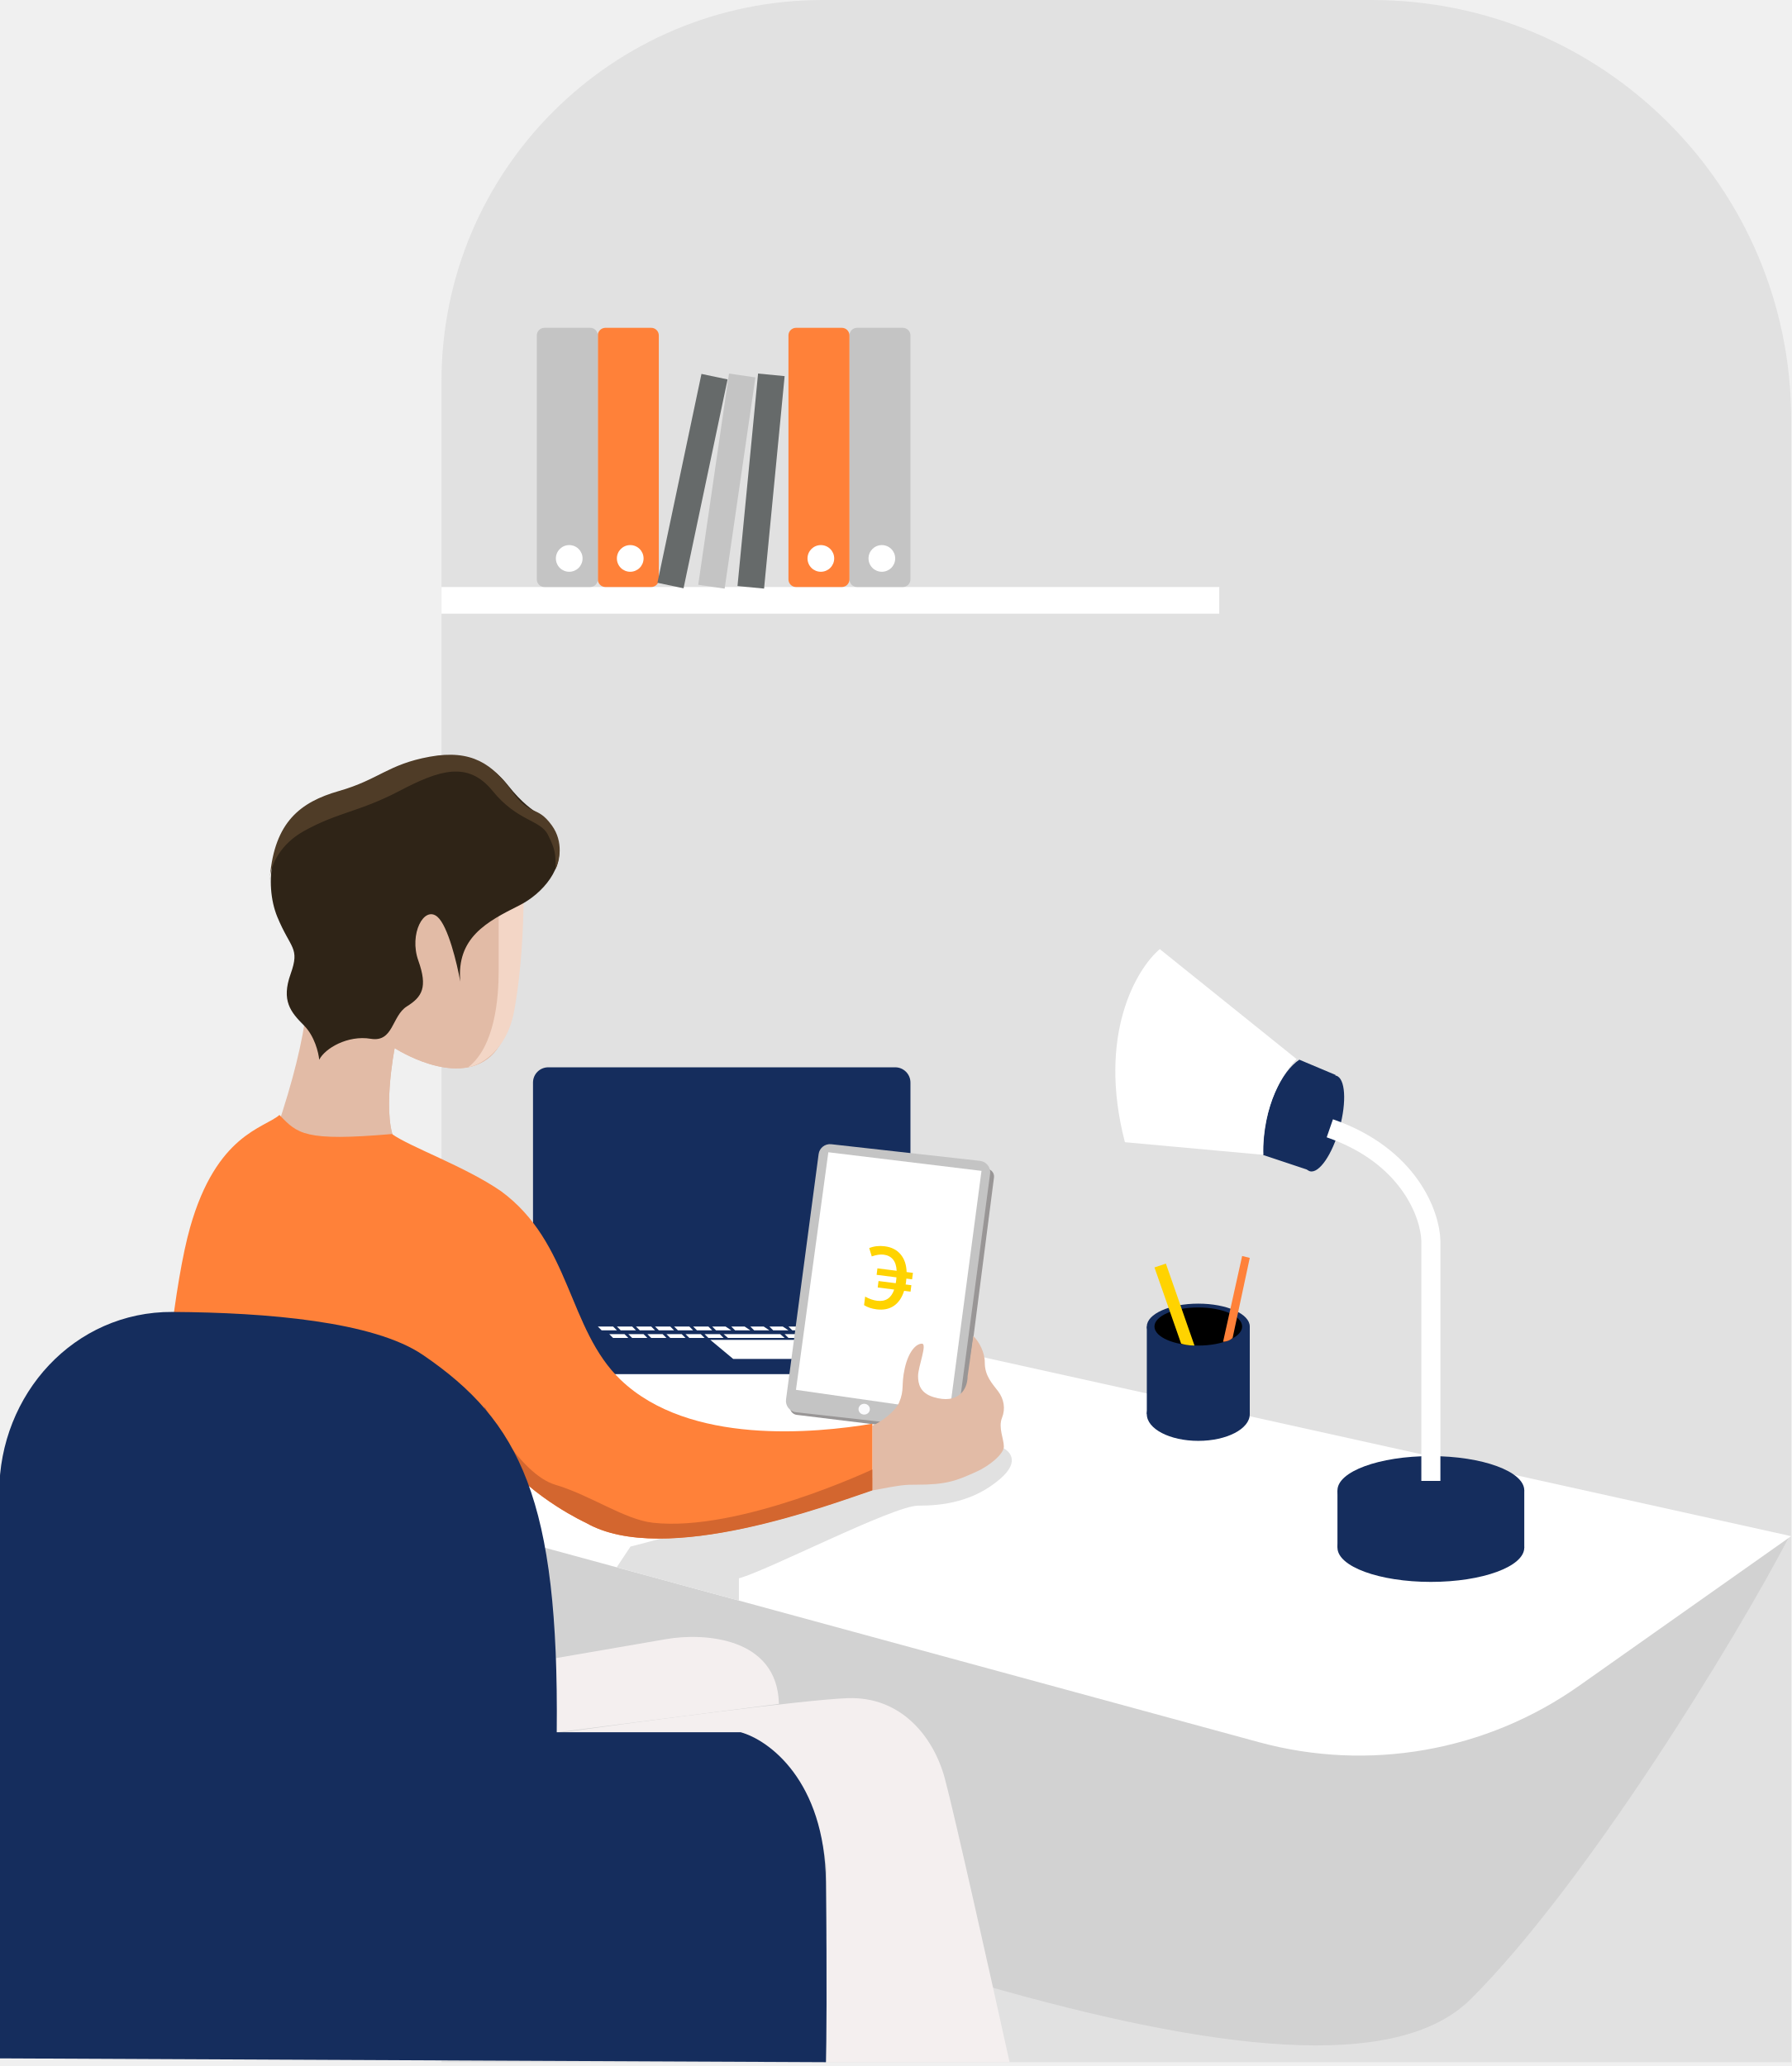
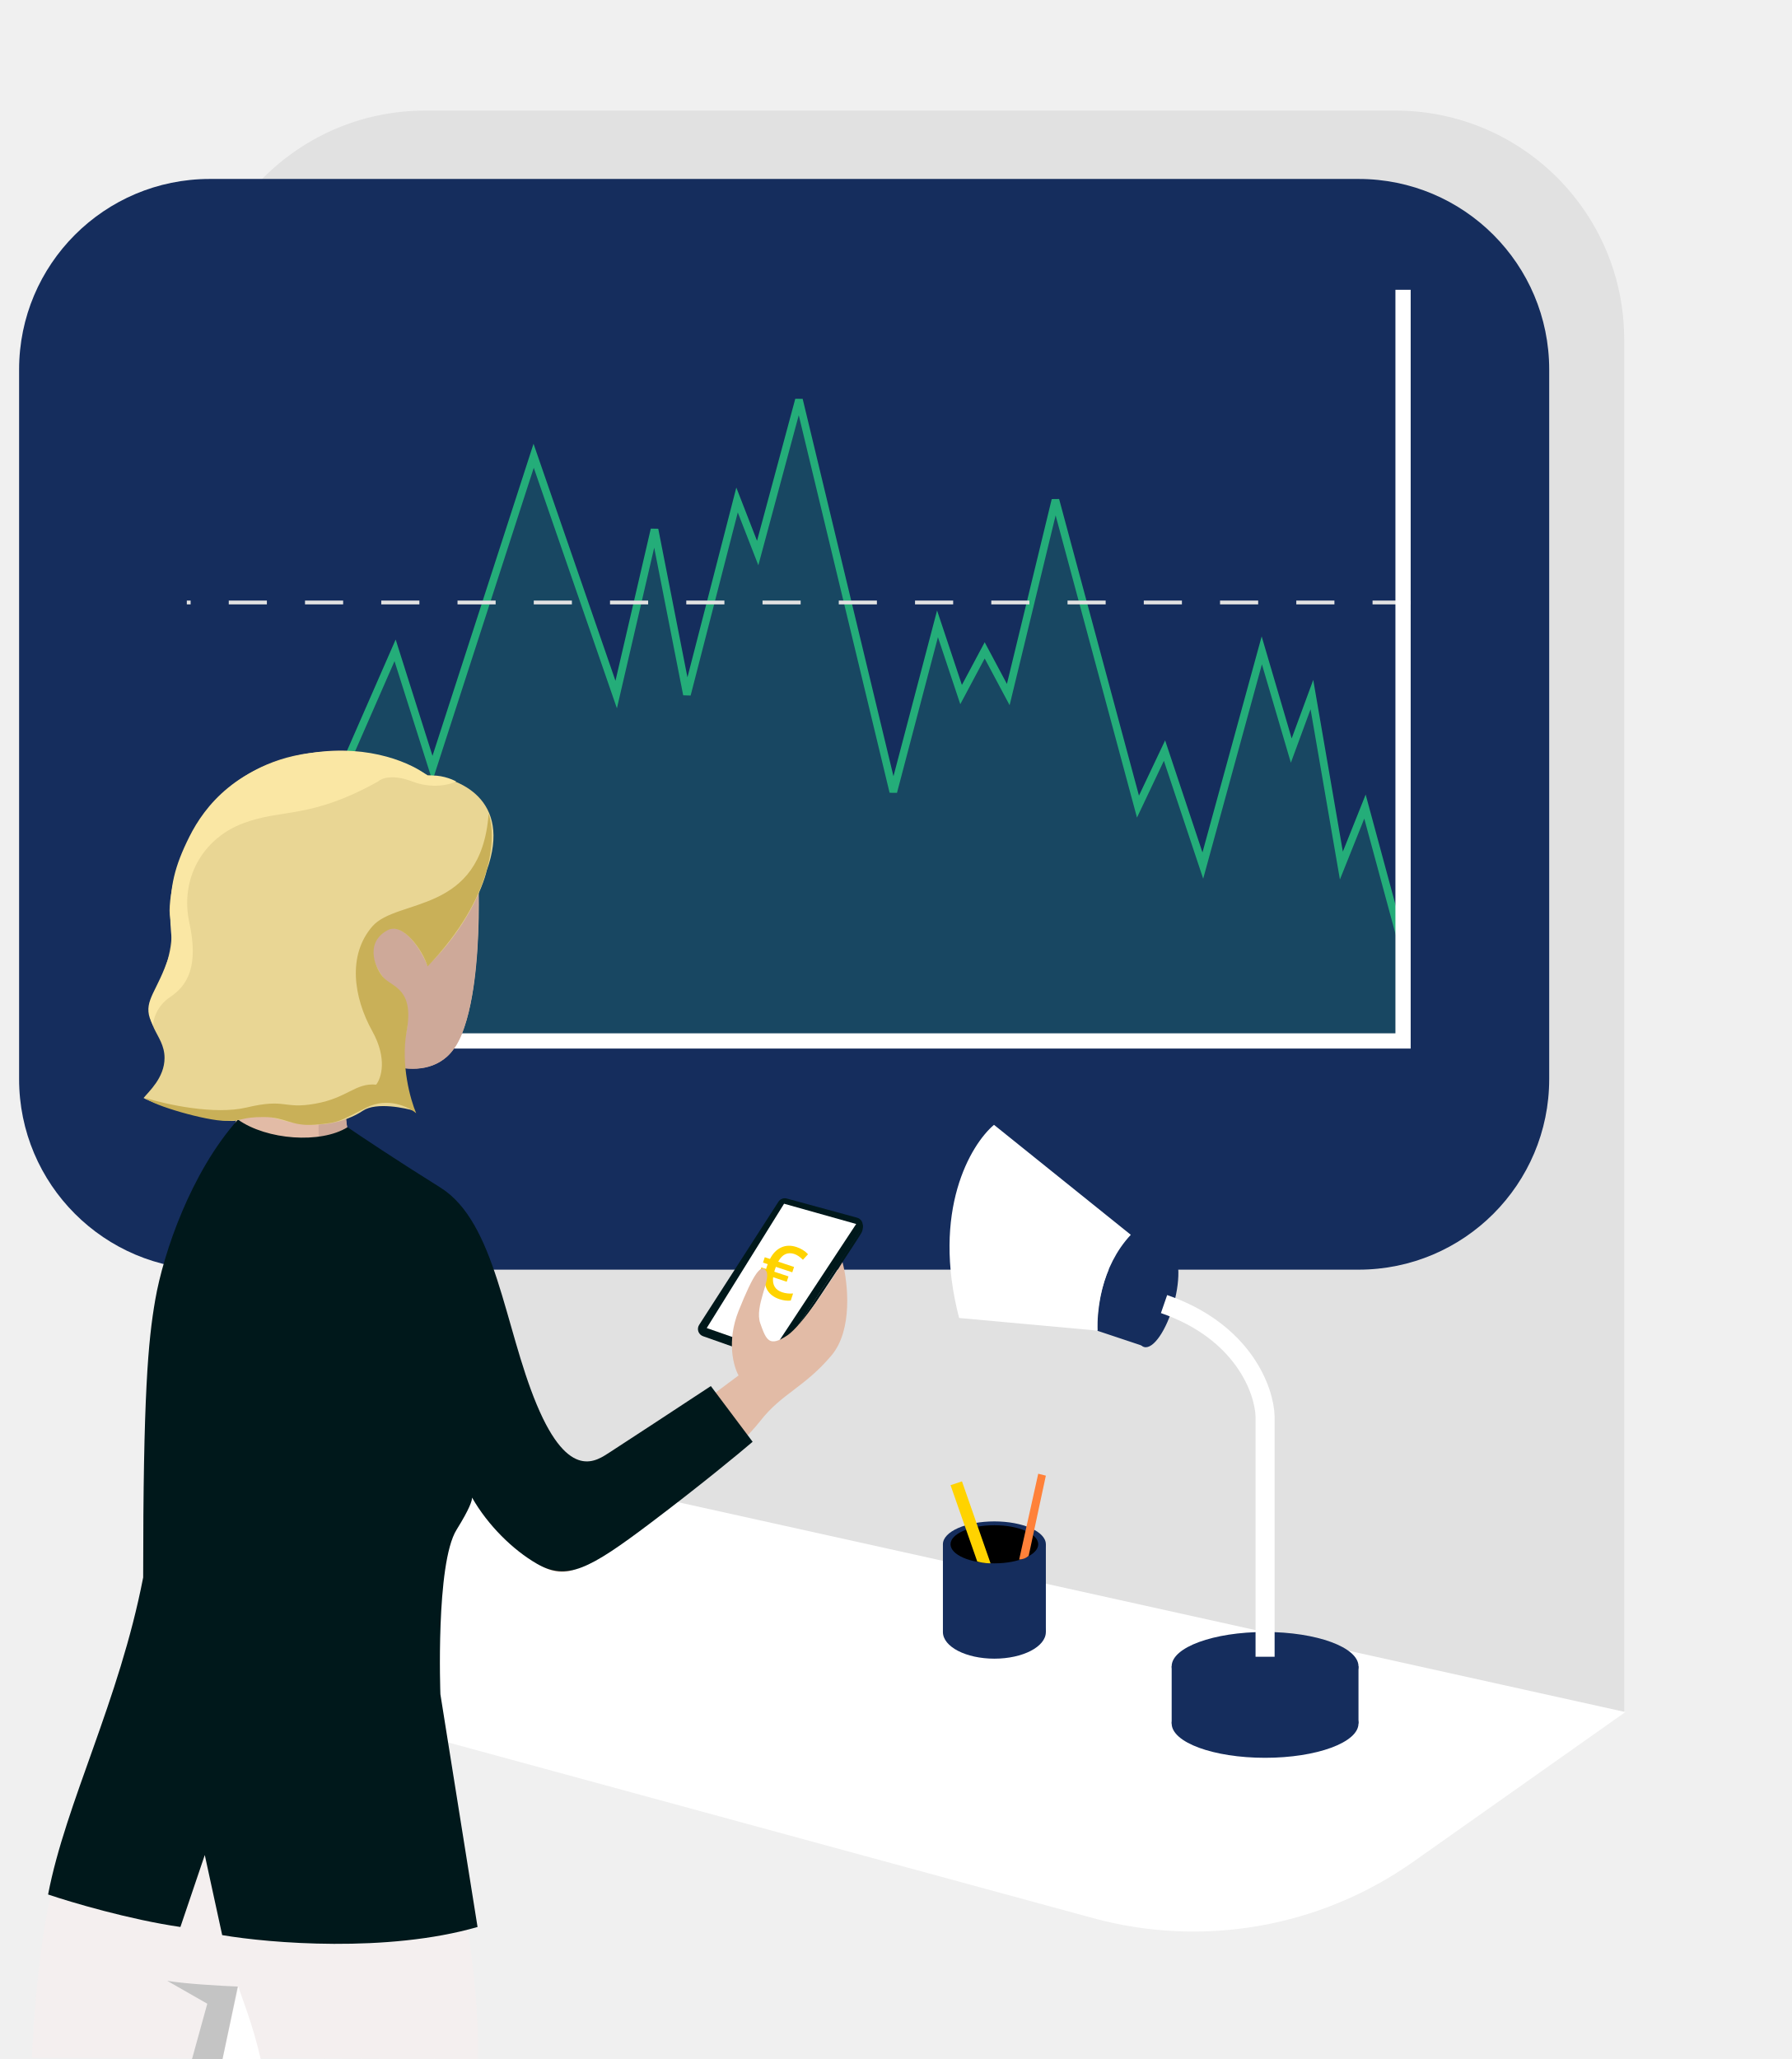
- <svg xmlns="http://www.w3.org/2000/svg" fill="none" viewBox="0 0 470 542">
-   <path fill="#E1E1E1" d="M115.801 100c0-55.228 44.771-100 100-100h144c60.751 0 110 49.249 110 110v431h-354V100z" />
-   <path fill="#D2D2D2" d="M385.783 524.429c30.275-30.181 69.493-94.367 83.612-121.518l-343.396-29.973-64.51 78.192c130.755 48.8 285.008 112.463 324.294 73.299z" />
-   <path fill="#fff" d="M319.801 154h-204v7h204z" />
-   <path fill="#C4C4C4" d="M238.801 88v64a2 2 0 01-2 2h-12a2 2 0 01-2-2V88a2 2 0 012-2h12a2 2 0 012 2z" />
-   <circle r="3.5" fill="#fff" transform="matrix(-1 0 0 1 231.301 146.5)" />
-   <path fill="#FF8139" d="M222.801 88v64a2 2 0 01-2 2h-12a2 2 0 01-2-2V88a2 2 0 012-2h12a2 2 0 012 2z" />
-   <circle r="3.5" fill="#fff" transform="matrix(-1 0 0 1 215.301 146.5)" />
-   <path fill="#FF8139" d="M172.801 88v64a2 2 0 01-2 2h-12a2 2 0 01-2-2V88a2 2 0 012-2h12a2 2 0 012 2z" />
-   <circle r="3.5" fill="#fff" transform="matrix(-1 0 0 1 165.301 146.5)" />
-   <path fill="#C4C4C4" d="M156.801 88v64a2 2 0 01-2 2h-12a2 2 0 01-2-2V88a2 2 0 012-2h12a2 2 0 012 2z" />
-   <circle r="3.5" fill="#fff" transform="matrix(-1 0 0 1 149.301 146.5)" />
-   <path fill="#666A6A" d="M183.986 98.094l6.85 1.444-11.549 54.796-6.85-1.444z" />
-   <path fill="#C4C4C4" d="M191.207 98l6.927 1.008-8.066 55.416-6.927-1.008z" />
-   <path fill="#666A6A" d="M198.834 98l6.967.674-5.395 55.74-6.967-.674z" />
-   <path fill="#fff" d="M131.754 402.999l-3.266-75.604 341.313 75.604-55.641 39.269a99.998 99.998 0 01-83.941 14.785l-198.465-54.054z" />
-   <path fill="#E1E1E1" d="M262.301 388c5.6-4.8 2.333-7.667 0-8.5-7.667 1.833-23.2 5.5-24 5.5-.8 0-49.933 14.9-72.933 20.733l-3.622 5.446 32.055 8.729v-5.846c7.5-2 40.5-19.062 47-19.062s14.5-1 21.5-7z" />
-   <rect width="99" height="69" fill="#152D5D" rx="4" transform="matrix(-1 0 0 1 238.801 280)" />
-   <rect width="95" height="66" fill="#152D5D" rx="4" transform="matrix(-1 0 0 1 236.801 282)" />
-   <path fill="#152D5D" d="M257.801 360.5l-21.5-12h-95l19 12h97.5z" />
-   <path fill="#fff" d="M257.801 358.5v2l-4-2h4z" />
-   <path fill="#152D5D" d="M257.801 358.5l-21.5-12h-95l19 12h97.5z" />
-   <path fill="#fff" d="M208.801 351.5l6.5 5h-23l-6-5h22.5zM214.301 350h-3.5l1 1h4l-1.5-1zM219.301 350h-3.5l1 1h4l-1.5-1zM224.301 350h-3.5l1 1h4l-1.5-1zM188.801 350h-4l1 1h4l-1-1zM183.801 350h-4l1 1h4l-1-1zM178.801 350h-4l1 1h4l-1-1zM173.801 350h-4l1 1h4l-1-1zM168.801 350h-4l1 1h4l-1-1zM163.801 350h-4l1 1h4l-1-1zM210.301 348h-3.5l1 1h4l-1.5-1zM205.301 348h-3.5l1 1h4l-1.5-1zM200.301 348h-3.5l1 1h4l-1.5-1zM195.301 348h-3.5l1 1h4l-1.5-1zM190.301 348h-3.5l1 1h4l-1.5-1zM215.301 348h-3.5l1 1h4l-1.5-1zM220.301 348h-3.5l1 1h4l-1.5-1zM185.801 348h-4l1 1h4l-1-1zM180.801 348h-4l1 1h4l-1-1zM175.801 348h-4l1 1h4l-1-1zM170.801 348h-4l1 1h4l-1-1zM165.801 348h-4l1 1h4l-1-1zM160.801 348h-4l1 1h4l-1-1zM190.944 351h14.857l-1.143-1h-14.857l1.143 1zM209.301 350h-3.5l1 1h4l-1.5-1z" />
-   <path fill="#999696" d="M215.661 303.347a2.001 2.001 0 012.228-1.73l41.085 5.037a2 2 0 011.74 2.24l-8.438 65.591a2 2 0 01-2.227 1.73l-41.085-5.037a2 2 0 01-1.74-2.24l8.437-65.591z" />
-   <path fill="#C4C4C4" d="M214.717 302.765a3 3 0 013.307-2.587l39.026 4.366a3 3 0 012.64 3.376l-8.548 64.357a3 3 0 01-3.308 2.586l-39.025-4.366a3 3 0 01-2.64-3.376l8.548-64.356z" />
-   <path fill="#fff" d="M217.264 302.285l40.172 4.885-8.376 63.223-40.287-5.781 8.491-62.327z" />
-   <path fill="#FFD300" d="M231.787 329.152c1.039.132 1.851.55 2.436 1.253.577.702.897 1.694.959 2.975l-5.041-.639-.216 1.702 5.207.661-.041.5-.077.608-.077.429-4.511-.572-.214 1.691 4.323.549c-.764 2.239-2.251 3.219-4.462 2.939-1.054-.134-2.105-.5-3.153-1.097l-.285 2.245c.909.572 2.004.939 3.287 1.102 1.776.225 3.283-.078 4.519-.91 1.229-.833 2.13-2.149 2.703-3.948l1.681.213.214-1.692-1.504-.191.074-.406.052-.409.069-.721 1.504.19.216-1.702-1.658-.211c-.046-1.885-.566-3.427-1.56-4.624-.994-1.197-2.383-1.909-4.166-2.135-1.474-.187-2.835-.03-4.082.471l.667 2.185c1.206-.416 2.251-.568 3.136-.456z" />
-   <path fill="#E2BBA6" d="M235.801 368c-.919 2.144-4.5 5-7 6v17c8-1.5 8.5-1.5 11.5-1.5 8 0 10.5-1 16-3.5 3.053-1.388 7-4.5 7-6.5s-1.5-5-.5-7.5.5-5-1-7-3.5-4-3.5-7.5c0-2.8-1.5-5.5-3-7l-1.5 10.5c0 3.6-2.5 7.5-9 5.5-3.5-1.077-4-3.5-4-5.5 0-2.5 2.5-8.5 1-8.5s-3.5 2-4.5 6.5 0 5.5-1.5 9zM150.977 394.745s-10.865-1.462-19.56-12.276c0 0 2.169 9.092-9.429 19.505-8.033 7.189-1.767 45.488 1.617 52.246 0 0-32.052 31.58-84.226 6.288 0 0 13.104-47.69 14.058-74.654 1.174-30.619 4.719-50.304 15.443-79.211 10.724-28.906 13.264-44.856 11.809-60.076-1.456-15.219-.723-39.049 26.107-44.806 26.83-5.758 30.003 25.792 30.003 25.792s2.37 40.341-8.184 49.583c-9.248 8.15-25.103-2.193-25.103-2.193s-3.675 18.714.583 25.322c0 0 5.874 6.719 20.383 12.496 15.152 6.008 17.582 50.064 25.615 58.134" />
-   <path fill="#CEA999" d="M120.029 202.23c1.075 6.559 2.792 17.092 4.378 27.475-1.004-9.782-2.861-20.616-4.147-27.394l-.231-.081z" />
-   <path fill="#E2BBA6" d="M136.778 227.59l-12.371 2.113.623 9.411c.12 5.167-.292 9.312-1.567 11.275-5.342 8.24-7.47-11.014-11.889-10.594-4.418.421-6.476 5.447-3.303 14.018 3.173 8.571-8.234 10.954-9.218 15.76-.984 4.806-8.645 31.87 0 41.132l13.244-4.005a40.023 40.023 0 01-8.193-6.398c-4.258-6.608-.583-25.322-.583-25.322s15.845 10.343 25.103 2.193a12.028 12.028 0 002.009-2.323c5.271-7.38 6.024-26.113 6.175-30.128.151-4.016-.03-17.132-.03-17.132z" />
-   <path fill="#F3D6C6" d="M130.801 254.5v-28l6.5 10.5c0 5.167-.5 18.1-2.5 28.5-2 10.4-9 14-12 14.5 7-5.5 8-18 8-25.5z" />
-   <path fill="#2F2417" d="M114.726 240.516c2.8 2.4 5.167 12.333 6 17-1-11.5 6.898-15.699 15.5-20 6-3 12.188-10 10-17-2.5-8-5.5-5-13-14.5s-17.79-8.526-23-6.5c-9 3.5-9.5 4.5-15 7.5-4.908 2.677-5.567 1.484-14 5.5-10.5 5-12 19.5-8.5 28s6 8 3.5 15 0 10 3.5 13.5c2.8 2.8 3.833 7.166 4 9 1.5-3 7.5-6.5 13.5-5.5s5.5-6 9.5-8.5 5.5-5 3-12 1.5-14.5 5-11.5z" />
-   <path fill="#4F3C27" d="M145.725 228.015c1-2 2.2-7.1-1-11.5-4-5.5-5.5-2-10.5-9s-10.5-11-21.5-9-13.329 6-23.829 9c-10.23 2.923-16.825 8.218-18.083 22.36a8.152 8.152 0 00-.088 1.14c.026-.386.055-.766.088-1.14.437-3.05 2.598-8.352 8.912-11.86 9-5 14.5-5 25-10.5s18-8 24.5 0 12.5 7.5 14.5 11.5 2 5 2 9z" />
-   <path fill="#292289" d="M70.507 302.164s-4.8 4.005-9.128 16.02c-4.328 12.016 6.929-6.918 6.929-6.918l1.325-6.699.874-2.403z" />
-   <path fill="#F4EFEF" d="M122.299 450.633s15.245 54.657 14.381 89.06H19.801s1-27.194 5.5-45.194c4.5-18 15.975-41.213 15.975-41.213s44.533 22.819 81.023-2.653z" />
-   <path fill="#FF8139" d="M228.801 373.5c-15 2.5-47.996 5.732-66-11.5-13.877-13.277-13-36-31.384-49.5-9.429-6.5-23.786-11.557-28.616-15-23 2-24.77-.074-29.5-5-4 3.5-16.5 5-23.44 29.5-3.94 13.911-7.49 44.391-8.594 75-1.005 26.964 0 56.287 0 56.287 7.34 33.453 82.338.931 82.338.931C125.801 443 129.301 414 129.301 414l2.116-31.532c8.695 10.833 22.251 17.021 22.251 17.021 20.554 11.785 64.133-4.989 75.133-8.587V373.5z" />
-   <path fill="#D3662F" d="M228.801 390.999v-5.5s-35 16.472-57.5 13.989c-7.5-.828-16.328-7.209-25.676-9.983-9.348-2.773-18.506-20.485-18.506-20.485-.803 18.373-12.883 21.266-20.233 36.245-5.452 11.115-1.526 40.472.864 54.89 9.348-3.124 15.855-5.938 15.855-5.938-2.952-7.85-9.62-45.057-1.617-52.246 11.598-10.413 9.429-19.504 9.429-19.504 8.695 10.833 22.251 17.021 22.251 17.021 20.555 11.815 64.633-4.989 75.133-8.489z" />
-   <path fill="#000" d="M73.478 464.07c.181 1.212.352 2.393.523 3.565-.171-1.172-.342-2.353-.523-3.565zM73.337 463.15c0-.321-.09-.641-.14-1.002.04.361.1.681.14 1.002z" opacity=".3" />
-   <path fill="#E1E1E1" d="M73.937 521l-4.136 19h10c-2-9-5.228-16.833-5.864-19z" />
-   <path fill="#C4C4C4" d="M73.8 521l-4 19h-8l4-14.5-10.5-6c4.8.8 14.334 1.333 18.5 1.5z" />
-   <path fill="#F4EFEF" d="M222.301 445.502c-11.2.4-54.667 6.166-75 9h47c16.8 5.6 22 27.833 22.5 36.499v50h48c-4.667-21.166-14.6-65.699-17-74.499-3-11-11.5-21.5-25.5-21z" />
-   <path fill="#F4EFEF" d="M174.801 429.999l-29 5v19.5l58.5-7.5c-.4-17.6-19.834-18.667-29.5-17z" />
-   <path fill="#152D5D" d="M110.916 355.449c-12.889-8.781-40.94-11.118-65.63-11.273C19.476 344.015-.2 365.729-.2 391.538v148.46l216.829 1c.129-4.311.309-20.599 0-47.261-.308-26.663-15.047-37.308-22.377-39.298h-48.227c.617-60.886-9.494-81.539-35.11-98.99z" />
-   <ellipse fill="#152D5D" rx="24.5" ry="9" transform="matrix(-1 0 0 1 375.301 406)" />
-   <ellipse fill="#152D5D" rx="24.5" ry="9" transform="matrix(-1 0 0 1 375.301 391)" />
-   <path fill="#152D5D" d="M399.801 406v-15h-49v15h49z" />
-   <ellipse fill="#152D5D" rx="4.5" ry="13" transform="scale(-1 1) rotate(-15.345 920.386 1435.344)" />
-   <path stroke="#fff" stroke-width="5" d="M375.301 388.5v-63c-.167-6.833-5.7-22.3-26.5-29.5" />
-   <path fill="#152D5D" d="M340.801 278l9.5 4-7 25-12-4c0-13 5-22 9.5-25z" />
-   <path fill="#fff" d="M304.198 248.992l35.882 28.847c-7.848 8.375-9.08 20.238-8.714 25.123l-36.314-3.313c-7.317-28.143 3.048-45.497 9.146-50.657z" />
-   <ellipse fill="#152D5D" rx="13.5" ry="7" transform="matrix(-1 0 0 1 314.301 371)" />
-   <ellipse fill="#152D5D" rx="13.5" ry="6" transform="matrix(-1 0 0 1 314.301 348)" />
-   <path fill="#152D5D" d="M327.801 371v-23h-27v23h27z" />
-   <ellipse fill="#000" rx="11.5" ry="5" transform="matrix(-1 0 0 1 314.301 348)" />
-   <path fill="#FF8139" d="M327.801 330l-4.5 21c-.8.8-2 1-2.5 1l5-22.5 2 .5z" />
-   <path fill="#FFD300" d="M305.801 331.5l7.5 21.5c-1.6 0-3-.333-3.5-.5l-7-20 3-1z" />
-   <ellipse fill="#FAFAFC" rx="1.486" ry="1.417" transform="matrix(-1 0 0 1 226.667 369.687)" />
+ <svg xmlns="http://www.w3.org/2000/svg" fill="none" viewBox="0 0 470 540">
+   <path fill="#E1E1E1" d="M68.862 392.586L51.64 92.439c-1.976-34.432 25.413-63.437 59.901-63.437H366c33.137 0 60 26.863 60 60v360.146H128.764c-31.802 0-58.08-24.813-59.902-56.562z" />
+   <path fill="#fff" d="M88.266 449.007l-3.267-75.605 341.313 75.605-55.64 39.269a100.002 100.002 0 01-83.941 14.785L88.266 449.007z" />
+   <ellipse fill="#152D5D" rx="13.5" ry="7" transform="matrix(-1 0 0 1 260.812 428.008)" />
+   <ellipse fill="#152D5D" rx="13.5" ry="6" transform="matrix(-1 0 0 1 260.812 405.008)" />
+   <path fill="#152D5D" d="M274.312 428.008v-23h-27v23h27z" />
+   <ellipse fill="#000" rx="11.5" ry="5" transform="matrix(-1 0 0 1 260.812 405.008)" />
+   <path fill="#FF8139" d="M274.312 387.008l-4.5 21c-.8.8-2 1-2.5 1l5-22.5 2 .5z" />
+   <path fill="#FFD300" d="M252.312 388.508l7.5 21.5c-1.6 0-3-.334-3.5-.5l-7-20 3-1z" />
+   <rect width="401.325" height="286.051" fill="#152D5D" rx="50" transform="matrix(-1 0 0 1 406.334 46.934)" />
+   <path stroke="#24AD79" stroke-width="2" d="M368.062 248.655l-10.051-37.113-6.186 15.464-7.732-44.846-5.412 14.691-7.732-26.289-15.464 56.444-10.052-30.155-6.959 14.691-21.649-80.413-12.372 51.031-6.185-11.598-6.186 11.598-6.185-18.557-11.598 44.073-24.743-102.836-10.825 40.206-5.412-13.917-13.144 51.031-8.506-43.299-10.051 43.299-21.65-62.629-26.54 81.975-9.8-30.944-16.237 37.114" />
+   <path fill="#24AD79" d="M358.011 211.542l10.051 37.113v25.848H87.391v-66.827l16.237-37.114 9.8 30.944 26.54-81.975 21.65 62.629 10.051-43.299 8.506 43.299 13.144-51.031 5.412 13.917 10.825-40.206 24.743 102.836 11.598-44.073 6.185 18.557 6.186-11.598 6.185 11.598 12.372-51.031 21.649 80.413 6.959-14.691 10.052 30.155 15.464-56.444 7.732 26.289 5.412-14.691 7.732 44.846 6.186-15.464z" opacity=".2" />
+   <path stroke="#E1E1E1" stroke-dasharray="10 10" d="M370 158.008H48.998" />
+   <path stroke="#fff" stroke-width="4" d="M368 76v197H62" />
+   <path fill="#E2BBA6" d="M133.368 395.001s-4.689-1.718-13.385-12.532c0 0 2.169 9.092-9.429 19.505-8.033 7.189-1.767 45.488 1.617 52.246 0 0-32.052 31.58-84.226 6.288 0 0 13.104-47.69 14.058-74.654 1.175-30.619 4.72-50.304 15.443-79.211 10.724-28.906 13.265-44.856 11.809-60.076-1.456-15.219-.723-39.049 26.107-44.806 26.83-5.758 30.003 25.792 30.003 25.792s2.37 40.341-8.183 49.583c-9.248 8.15-25.103-2.193-25.103-2.193s-3.675 18.714.582 25.322c0 0 5.874 6.719 20.384 12.496 15.152 6.008 17.582 50.064 25.615 58.134" />
+   <path fill="#CEA999" d="M108.596 202.23c1.074 6.559 2.791 17.092 4.378 27.475-1.004-9.782-2.862-20.616-4.147-27.394l-.231-.081zM125.344 227.594l-12.37 2.112.622 9.412c.121 5.167 4.87 3.645 3.595 5.607-5.342 8.241-12.632-5.346-17.05-4.926-4.418.421-6.477 5.447-3.304 14.018 3.173 8.571-8.234 10.954-9.218 15.76-.984 4.806-8.645 31.87 0 41.132l13.245-4.005a40.017 40.017 0 01-8.194-6.398c-4.257-6.609-.582-25.322-.582-25.322s15.845 10.343 25.103 2.193a12.057 12.057 0 002.008-2.323c5.272-7.38 6.025-26.113 6.175-30.129.151-4.015-.03-17.131-.03-17.131z" />
+   <path fill="#F4EFEF" d="M110.865 450.633s15.366 54.961 14.502 89.365l-102.054-.305H8.367s1-27.194 5.5-45.194c4.5-18 15.975-41.213 15.975-41.213s44.533 22.819 81.023-2.653z" />
+   <path fill="#000" d="M62.045 464.07c.18 1.212.351 2.393.522 3.565-.17-1.172-.341-2.353-.522-3.565zM61.904 463.15c0-.321-.09-.641-.14-1.002.04.361.1.681.14 1.002z" opacity=".3" />
+   <path fill="#fff" d="M62.504 521l-4.137 19h10c-2-9-5.227-16.833-5.863-19z" />
+   <path fill="#C4C4C4" d="M62.367 521l-4 19h-8l4-14.5-10.5-6c4.8.8 14.334 1.333 18.5 1.5z" />
+   <path fill="#00181B" d="M201.685 356.539l-17.293-6.104a2 2 0 01-1.016-2.969l20.785-32.285a2.003 2.003 0 012.208-.847l18.445 5.023a2 2 0 011.145 3.028l-21.937 33.367a2 2 0 01-2.337.787z" />
+   <path fill="#00181B" d="M225.942 323.33c.493-.991.435-1.899.344-2.228l-.782 1.92-16.461 24.998-2.157 4.298c6.146-9.249 18.563-27.996 19.056-28.988z" />
+   <path fill="#fff" d="M224.563 321.007l-18.912-5.315-20.288 32.607 17.246 6.015 21.954-33.307z" />
+   <path fill="#FFD300" d="M208.328 328.869c-.857-.285-1.645-.262-2.362.067-.711.331-1.329.983-1.855 1.956l4.16 1.382-.467 1.405-4.296-1.427-.155.404-.166.502-.1.362 3.722 1.236-.464 1.395-3.567-1.184c-.241 2.027.551 3.343 2.376 3.949.869.289 1.823.396 2.86.322l-.615 1.852c-.92.106-1.909-.016-2.967-.368-1.465-.486-2.524-1.284-3.176-2.391-.645-1.106-.856-2.466-.631-4.079l-1.386-.46.463-1.396 1.241.412.094-.344.112-.337.215-.587-1.241-.412.467-1.405 1.368.454c.738-1.449 1.717-2.455 2.936-3.015 1.22-.561 2.565-.597 4.037-.108 1.216.404 2.216 1.033 2.999 1.887l-1.333 1.452c-.783-.774-1.539-1.281-2.269-1.524z" />
+   <path fill="#E2BBA6" d="M152.436 388.406c-.727-.363-1.506-1.527-1.506-1.527l-19.846 11.487c1.315 2.192 2.138 3.252 4.136 5.892 6.947 9.181 12.667 8.567 15.71 7.252 20.968-11.048 42.792-31.566 48.479-38.845 5.686-7.278 11.574-8.768 18.676-17.185 5.682-6.735 4.297-19.116 2.894-24.464-3.244 5.348-10.68 16.677-14.468 19.203-4.735 3.156-5.524 1.315-7.102-3.157-1.579-4.472 2.893-11.574 1.578-13.679-1.315-2.104-3.284.471-7.265 10.422-3.184 7.962-1.327 14.596 0 16.918-13.269 9.952-38.898 28.877-41.286 27.683z" />
+   <path fill="#00181B" d="M40.711 340.935c2.169-12.52 9.455-33.617 21.698-47.31 7.55 5.358 21.723 6.389 28.747 2 3.248 2.232 12.665 8.524 24.355 15.83 14.612 9.133 16.743 36.532 25.268 56.928 8.524 20.397 15.83 14.613 19.179 12.482 2.679-1.705 18.773-12.279 26.485-17.352l10.96 14.612c-3.552 3.045-13.882 11.569-26.79 21.31-16.135 12.178-21.919 15.222-29.834 10.655-6.203-3.578-12.789-10.01-16.966-17.33.025.774-.589 2.85-4.056 8.426-5.538 8.904-4.246 43.154-4.246 43.154l9.742 61.037c-23.624 6.819-54.493 4.262-66.975 2.131l-4.567-21.006-6.393 18.875c-13.395-1.948-28.718-6.494-34.705-8.524 4.63-24.111 18.651-50.69 24.937-83.141 0-48.049 1.301-62.04 3.161-72.777z" />
+   <path fill="#E9D694" d="M112.158 253.316c10-9.6 14.5-20.666 15.5-25 6.8-18.8-7.5-24.5-15.5-25-4.8-2.8-10-4.5-12-5-29-5.5-43 8.644-49.5 19.644-3.815 6.457-7 18-6 23s0 11-4 19.5 2.5 10.5 2.5 17c0 5.2-4.166 8.833-5.5 10.5 2.667 1.667 20.9 7.056 24.5 5.856 4.5-1.5 3-2.5 12 0s16.5.5 21-2.5c3.6-2.4 11.334-.666 13.5 0-1-2.833-4.9-11.4-2.5-19 2.4-7.6-2-12.833-4.5-14.5-2.666-3-6.7-9.9-1.5-13.5 5.2-3.6 10.167 4.5 12 9z" />
+   <path fill="#C9B058" d="M112.158 253.461c17.6-18.4 18-34.333 16-40-2 26.5-24 22-30.5 29.5s-5 18.5 0 27.5c4 7.2 2.334 12.333 1 14-5.5-.5-7.5 3.5-16 5s-7.5-1.5-18 1c-8.4 2-21.166-.833-26.5-2.5 2 2 16 6 21 6s4-1 10-1 7 2.5 13.5 2 6.5-1 13.5-4.5c5.6-2.8 11-.167 13 1.5-1.5-3.5-4.1-12.7-2.5-21.5 2-11-3.5-11.5-6-14-1.768-1.768-5.5-9 1-12.5 4-2.154 9.167 5.167 10.5 9.5z" />
+   <path fill="#FAE7A4" d="M44.659 261.461c-3.6 2.4-4.5 6-4.5 7.5-3-5.5 0-7.5 3-15s1.5-6.5 1.5-14 1-12.5 5-20.5 12.5-19 32-22c15.6-2.4 26.833 3 30.5 6 3.2-.4 6.333.834 7.5 1.5-1.667.833-6.3 2-11.5 0s-8.167-.833-9 0c-18 10-25 7-35.5 11s-16.5 14.5-14 26-.5 16.5-5 19.5z" />
+   <ellipse fill="#152D5D" rx="24.5" ry="9" transform="matrix(-1 0 0 1 331.812 452.008)" />
+   <ellipse fill="#152D5D" rx="24.5" ry="9" transform="matrix(-1 0 0 1 331.812 437.008)" />
+   <path fill="#152D5D" d="M356.312 452.008v-15h-49v15h49z" />
+   <ellipse fill="#152D5D" rx="4.5" ry="13" transform="scale(-1 1) rotate(-15.345 1112.886 1296.94)" />
+   <path stroke="#fff" stroke-width="5" d="M331.812 434.508v-63c-.166-6.834-5.7-22.3-26.5-29.5" />
+   <path fill="#152D5D" d="M297.312 324.008l9.5 4-7 25-12-4c0-13 5-22 9.5-25z" />
+   <path fill="#fff" d="M260.71 295l35.882 28.846c-7.849 8.376-9.08 20.239-8.715 25.124l-36.314-3.313c-7.317-28.143 3.049-45.497 9.147-50.657z" />
</svg>
